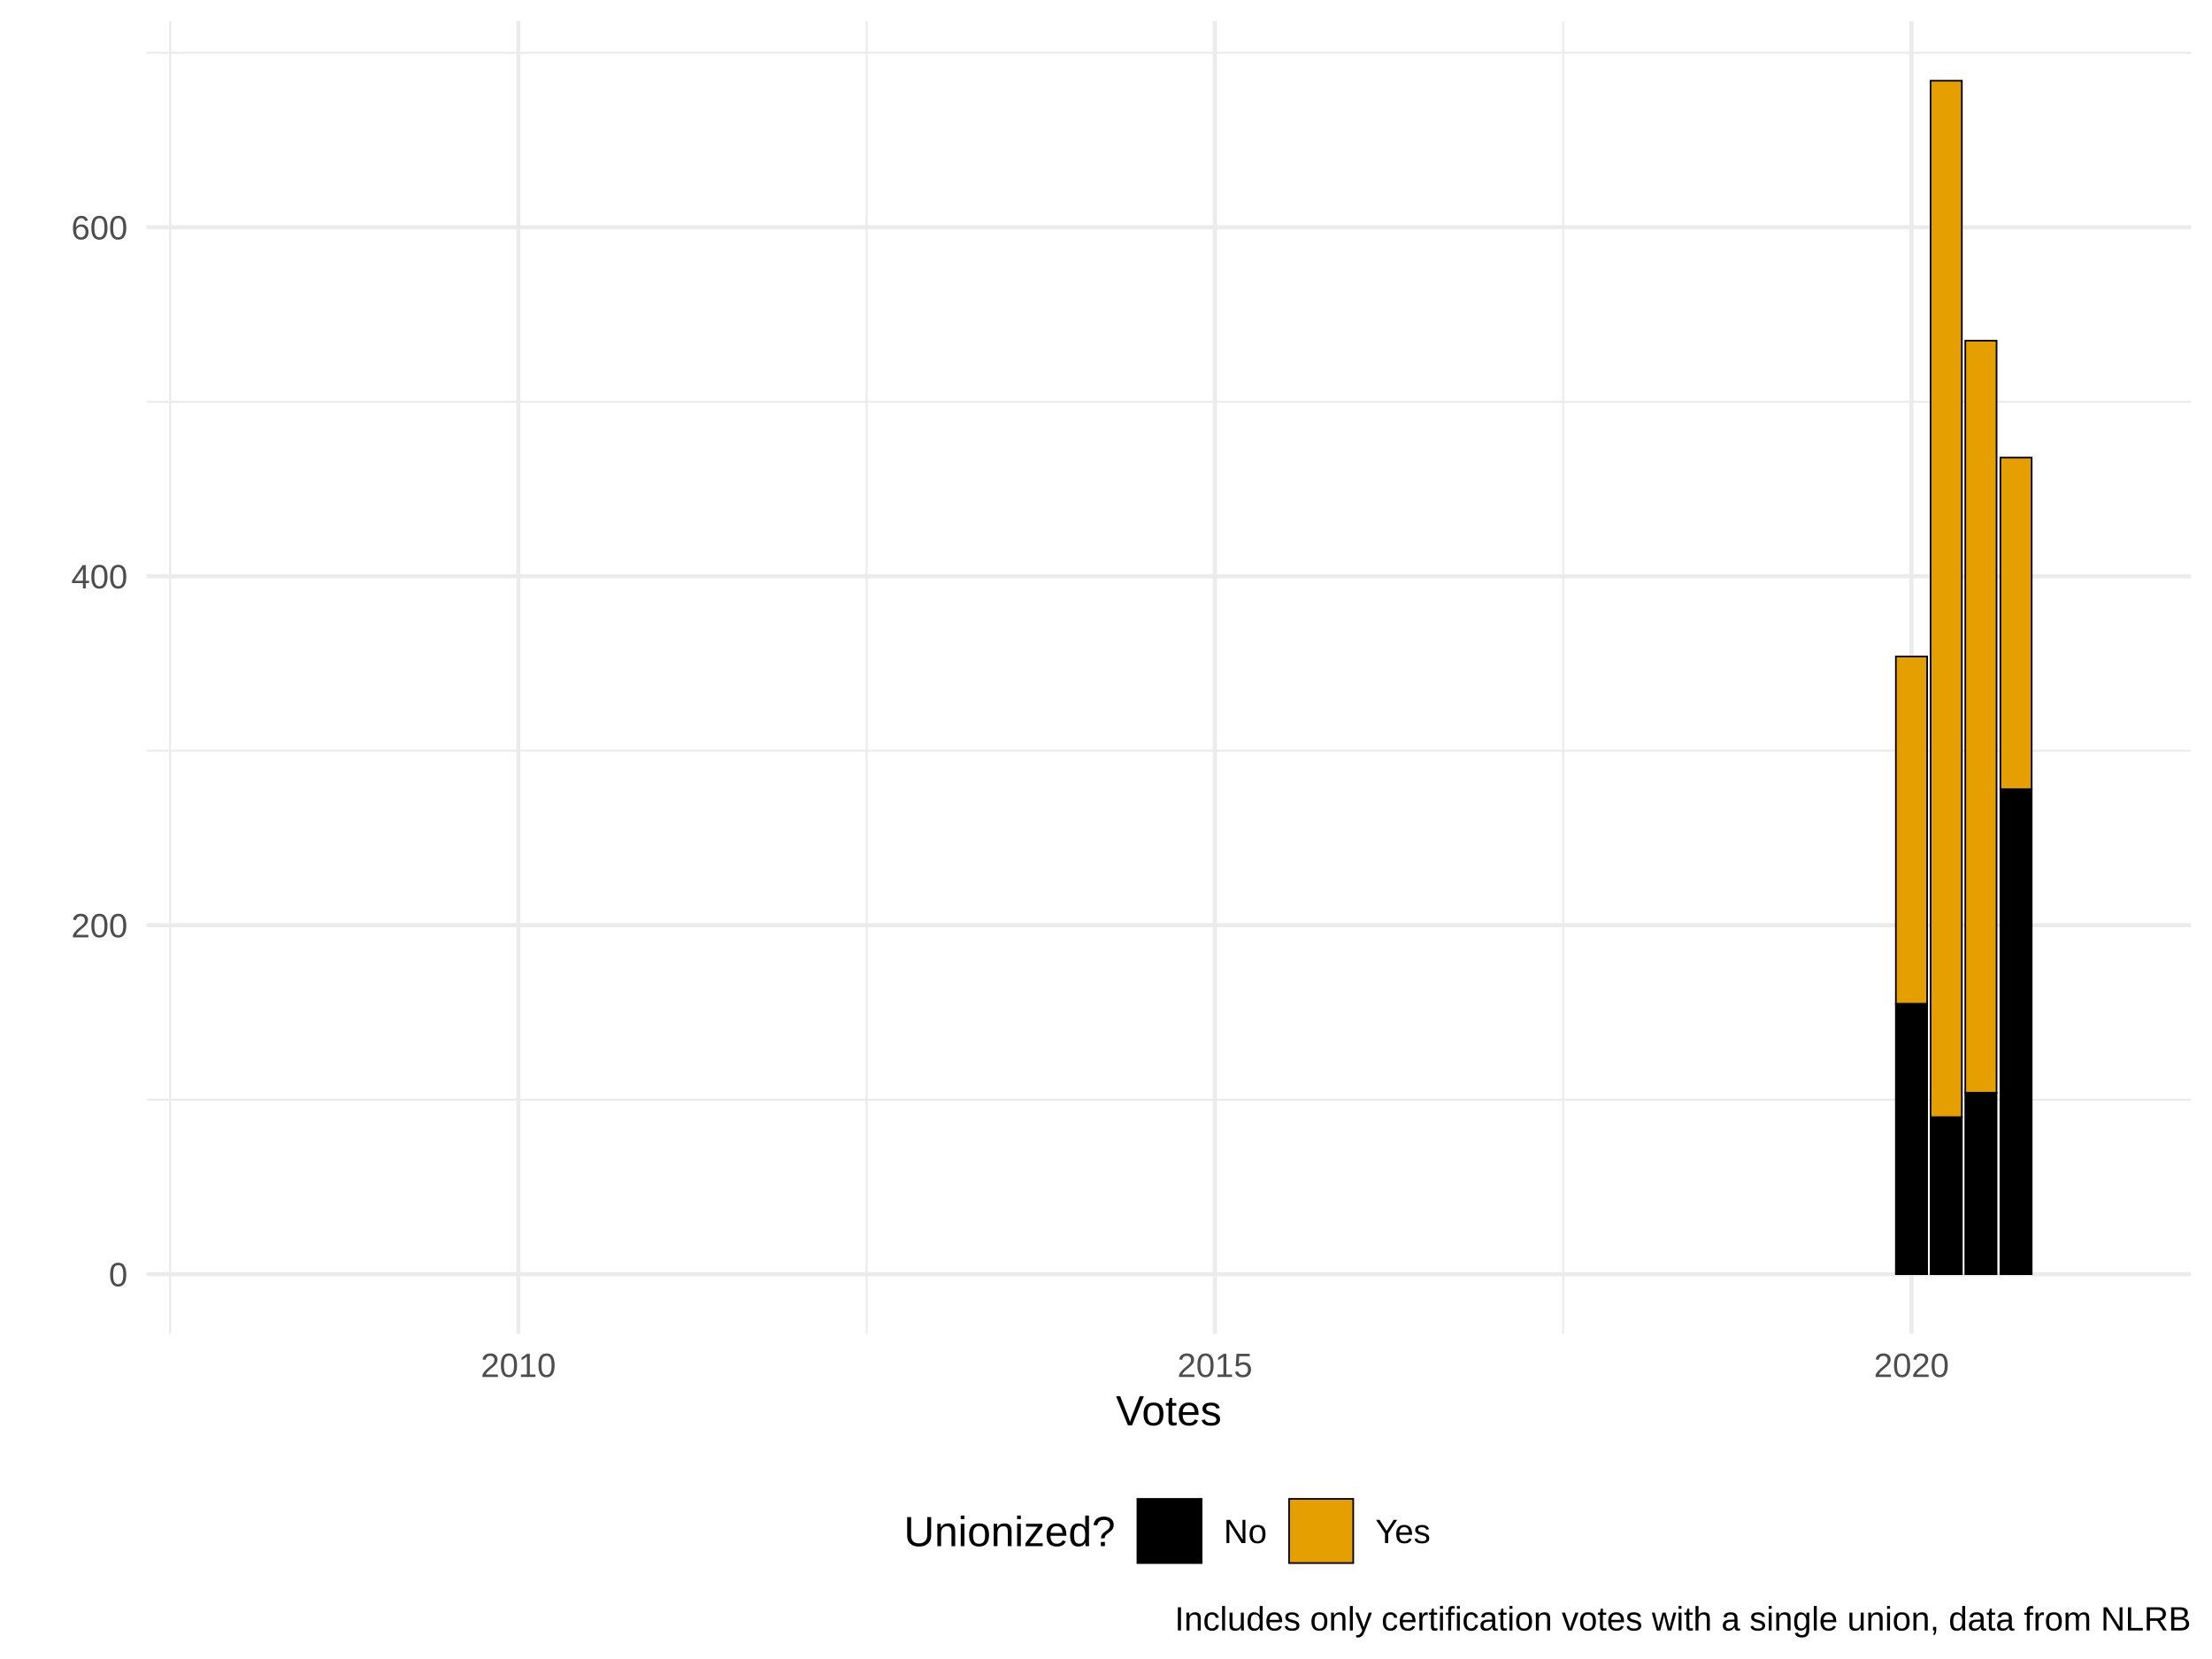
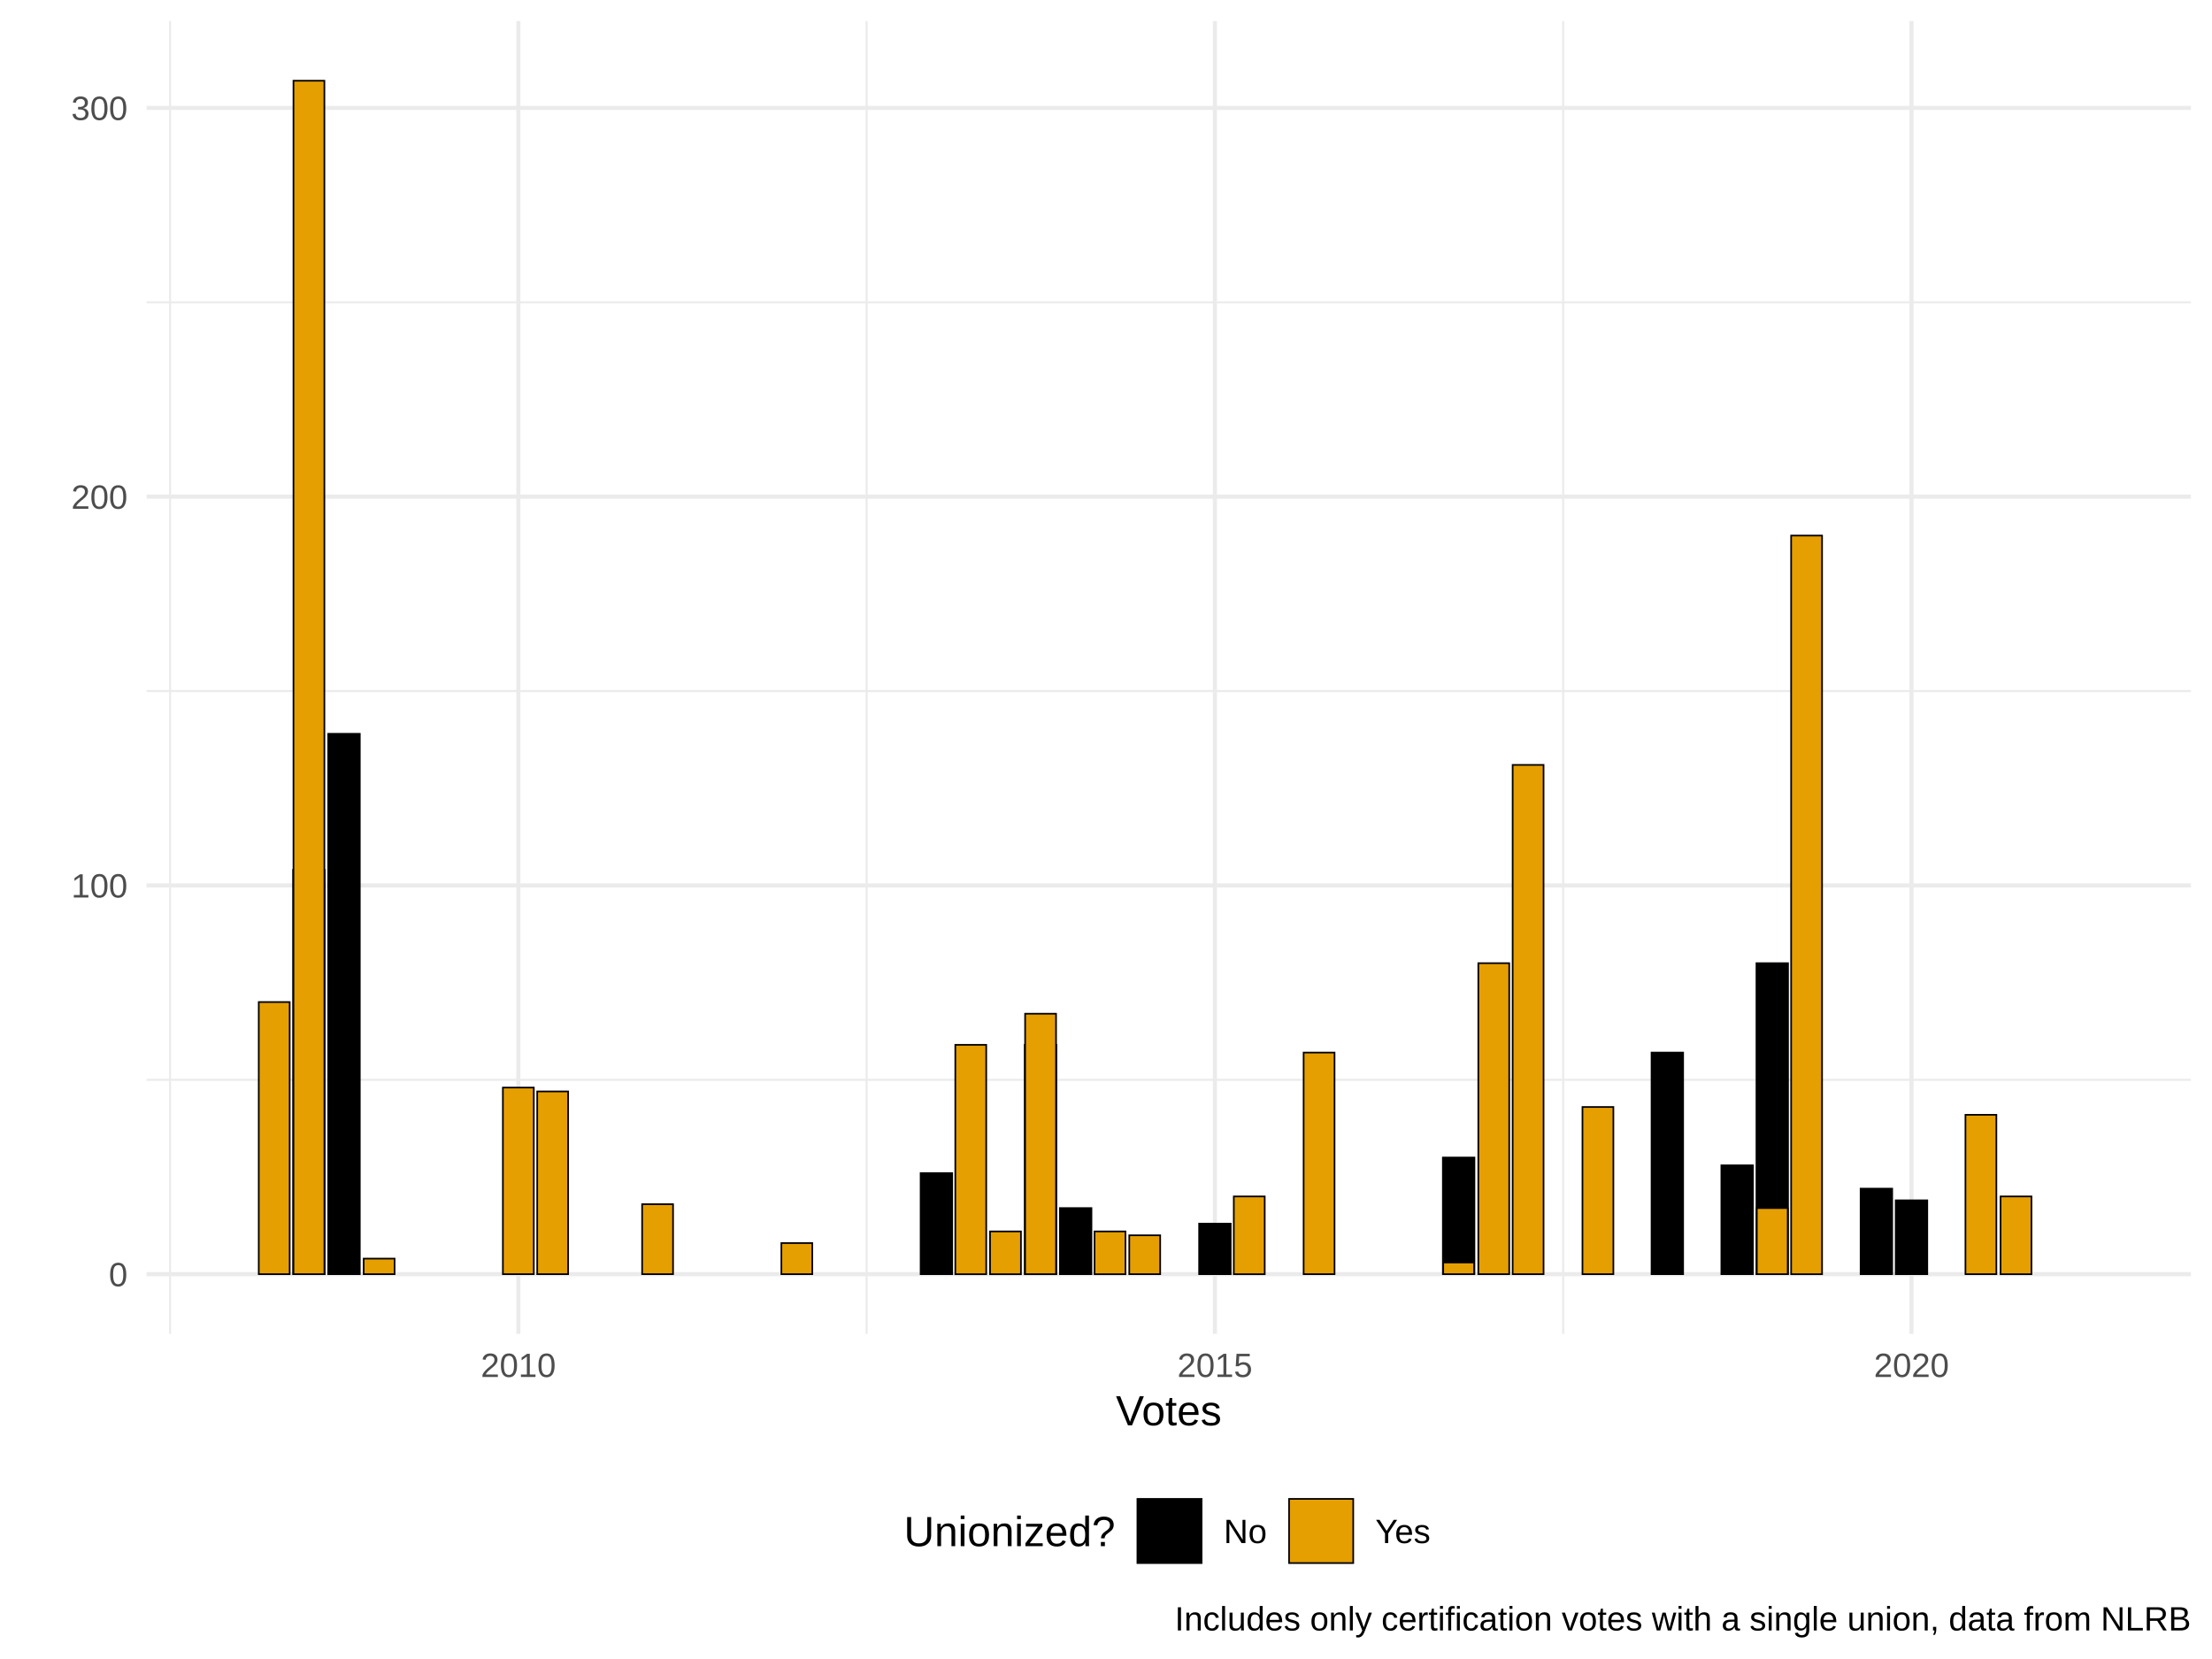
<svg xmlns="http://www.w3.org/2000/svg" class="svglite" width="576.00pt" height="432.00pt" viewBox="0 0 576.00 432.00">
  <defs>
    <style type="text/css">
    .svglite line, .svglite polyline, .svglite polygon, .svglite path, .svglite rect, .svglite circle {
      fill: none;
      stroke: #000000;
      stroke-linecap: round;
      stroke-linejoin: round;
      stroke-miterlimit: 10.00;
    }
  </style>
  </defs>
  <rect width="100%" height="100%" style="stroke: none; fill: #FFFFFF;" />
  <defs>
    <clipPath id="cpMC4wMHw1NzYuMDB8MC4wMHw0MzIuMDA=">
      <rect x="0.00" y="0.00" width="576.00" height="432.00" />
    </clipPath>
  </defs>
  <g clip-path="url(#cpMC4wMHw1NzYuMDB8MC4wMHw0MzIuMDA=)">
</g>
  <defs>
    <clipPath id="cpMzguMTZ8NTcwLjUyfDUuNDh8MzQ3LjMz">
      <rect x="38.16" y="5.48" width="532.36" height="341.85" />
    </clipPath>
  </defs>
  <g clip-path="url(#cpMzguMTZ8NTcwLjUyfDUuNDh8MzQ3LjMz)">
-     <polyline points="38.16,286.36 570.52,286.36 " style="stroke-width: 0.53; stroke: #EBEBEB; stroke-linecap: butt;" />
-     <polyline points="38.16,195.49 570.52,195.49 " style="stroke-width: 0.53; stroke: #EBEBEB; stroke-linecap: butt;" />
-     <polyline points="38.16,104.62 570.52,104.62 " style="stroke-width: 0.53; stroke: #EBEBEB; stroke-linecap: butt;" />
-     <polyline points="38.16,13.75 570.52,13.75 " style="stroke-width: 0.53; stroke: #EBEBEB; stroke-linecap: butt;" />
+     <polyline points="38.16,281.18 570.52,281.18 " style="stroke-width: 0.53; stroke: #EBEBEB; stroke-linecap: butt;" />
+     <polyline points="38.16,179.95 570.52,179.95 " style="stroke-width: 0.53; stroke: #EBEBEB; stroke-linecap: butt;" />
+     <polyline points="38.16,78.72 570.52,78.72 " style="stroke-width: 0.53; stroke: #EBEBEB; stroke-linecap: butt;" />
    <polyline points="44.28,347.33 44.28,5.48 " style="stroke-width: 0.53; stroke: #EBEBEB; stroke-linecap: butt;" />
    <polyline points="225.67,347.33 225.67,5.48 " style="stroke-width: 0.53; stroke: #EBEBEB; stroke-linecap: butt;" />
    <polyline points="407.05,347.33 407.05,5.48 " style="stroke-width: 0.53; stroke: #EBEBEB; stroke-linecap: butt;" />
    <polyline points="38.16,331.79 570.52,331.79 " style="stroke-width: 1.07; stroke: #EBEBEB; stroke-linecap: butt;" />
-     <polyline points="38.16,240.92 570.52,240.92 " style="stroke-width: 1.07; stroke: #EBEBEB; stroke-linecap: butt;" />
-     <polyline points="38.16,150.05 570.52,150.05 " style="stroke-width: 1.07; stroke: #EBEBEB; stroke-linecap: butt;" />
-     <polyline points="38.16,59.18 570.52,59.18 " style="stroke-width: 1.07; stroke: #EBEBEB; stroke-linecap: butt;" />
+     <polyline points="38.16,230.56 570.52,230.56 " style="stroke-width: 1.07; stroke: #EBEBEB; stroke-linecap: butt;" />
+     <polyline points="38.16,129.33 570.52,129.33 " style="stroke-width: 1.07; stroke: #EBEBEB; stroke-linecap: butt;" />
+     <polyline points="38.16,28.10 570.52,28.10 " style="stroke-width: 1.07; stroke: #EBEBEB; stroke-linecap: butt;" />
    <polyline points="134.98,347.33 134.98,5.48 " style="stroke-width: 1.07; stroke: #EBEBEB; stroke-linecap: butt;" />
    <polyline points="316.36,347.33 316.36,5.48 " style="stroke-width: 1.07; stroke: #EBEBEB; stroke-linecap: butt;" />
    <polyline points="497.75,347.33 497.75,5.48 " style="stroke-width: 1.07; stroke: #EBEBEB; stroke-linecap: butt;" />
-     <rect x="493.68" y="261.37" width="8.14" height="70.42" style="stroke-width: 0.43; stroke-linecap: square; stroke-linejoin: miter; fill: #000000;" />
-     <rect x="502.72" y="290.90" width="8.14" height="40.89" style="stroke-width: 0.43; stroke-linecap: square; stroke-linejoin: miter; fill: #000000;" />
-     <rect x="511.76" y="284.54" width="8.14" height="47.25" style="stroke-width: 0.43; stroke-linecap: square; stroke-linejoin: miter; fill: #000000;" />
-     <rect x="520.90" y="205.48" width="8.14" height="126.31" style="stroke-width: 0.43; stroke-linecap: square; stroke-linejoin: miter; fill: #000000;" />
-     <rect x="493.68" y="170.95" width="8.14" height="90.42" style="stroke-width: 0.43; stroke-linecap: square; stroke-linejoin: miter; fill: #E69F00;" />
-     <rect x="502.72" y="21.02" width="8.14" height="269.88" style="stroke-width: 0.43; stroke-linecap: square; stroke-linejoin: miter; fill: #E69F00;" />
-     <rect x="511.76" y="88.72" width="8.14" height="195.82" style="stroke-width: 0.43; stroke-linecap: square; stroke-linejoin: miter; fill: #E69F00;" />
-     <rect x="520.90" y="119.16" width="8.14" height="86.33" style="stroke-width: 0.43; stroke-linecap: square; stroke-linejoin: miter; fill: #E69F00;" />
+     <rect x="76.33" y="226.51" width="8.22" height="105.28" style="stroke-width: 0.43; stroke-linecap: square; stroke-linejoin: miter; fill: #000000;" />
+     <rect x="85.47" y="191.08" width="8.22" height="140.71" style="stroke-width: 0.43; stroke-linecap: square; stroke-linejoin: miter; fill: #000000;" />
+     <rect x="239.73" y="305.47" width="8.22" height="26.32" style="stroke-width: 0.43; stroke-linecap: square; stroke-linejoin: miter; fill: #000000;" />
+     <rect x="266.85" y="272.07" width="8.22" height="59.73" style="stroke-width: 0.43; stroke-linecap: square; stroke-linejoin: miter; fill: #000000;" />
+     <rect x="275.99" y="314.58" width="8.22" height="17.21" style="stroke-width: 0.43; stroke-linecap: square; stroke-linejoin: miter; fill: #000000;" />
+     <rect x="312.25" y="318.63" width="8.22" height="13.16" style="stroke-width: 0.43; stroke-linecap: square; stroke-linejoin: miter; fill: #000000;" />
+     <rect x="375.72" y="301.42" width="8.22" height="30.37" style="stroke-width: 0.43; stroke-linecap: square; stroke-linejoin: miter; fill: #000000;" />
+     <rect x="430.06" y="274.09" width="8.22" height="57.70" style="stroke-width: 0.43; stroke-linecap: square; stroke-linejoin: miter; fill: #000000;" />
+     <rect x="448.24" y="303.45" width="8.22" height="28.34" style="stroke-width: 0.43; stroke-linecap: square; stroke-linejoin: miter; fill: #000000;" />
+     <rect x="457.38" y="250.81" width="8.22" height="80.98" style="stroke-width: 0.43; stroke-linecap: square; stroke-linejoin: miter; fill: #000000;" />
+     <rect x="484.50" y="309.52" width="8.22" height="22.27" style="stroke-width: 0.43; stroke-linecap: square; stroke-linejoin: miter; fill: #000000;" />
+     <rect x="493.64" y="312.56" width="8.22" height="19.23" style="stroke-width: 0.43; stroke-linecap: square; stroke-linejoin: miter; fill: #000000;" />
+     <rect x="67.38" y="260.93" width="8.05" height="70.86" style="stroke-width: 0.43; stroke-linecap: square; stroke-linejoin: miter; fill: #E69F00;" />
+     <rect x="76.42" y="21.02" width="8.05" height="310.77" style="stroke-width: 0.43; stroke-linecap: square; stroke-linejoin: miter; fill: #E69F00;" />
+     <rect x="94.70" y="327.74" width="8.05" height="4.05" style="stroke-width: 0.43; stroke-linecap: square; stroke-linejoin: miter; fill: #E69F00;" />
+     <rect x="130.95" y="283.20" width="8.05" height="48.59" style="stroke-width: 0.43; stroke-linecap: square; stroke-linejoin: miter; fill: #E69F00;" />
+     <rect x="139.89" y="284.21" width="8.05" height="47.58" style="stroke-width: 0.43; stroke-linecap: square; stroke-linejoin: miter; fill: #E69F00;" />
+     <rect x="167.21" y="313.57" width="8.05" height="18.22" style="stroke-width: 0.43; stroke-linecap: square; stroke-linejoin: miter; fill: #E69F00;" />
+     <rect x="203.47" y="323.69" width="8.05" height="8.10" style="stroke-width: 0.43; stroke-linecap: square; stroke-linejoin: miter; fill: #E69F00;" />
+     <rect x="248.76" y="272.07" width="8.05" height="59.73" style="stroke-width: 0.43; stroke-linecap: square; stroke-linejoin: miter; fill: #E69F00;" />
+     <rect x="257.80" y="320.66" width="8.05" height="11.14" style="stroke-width: 0.43; stroke-linecap: square; stroke-linejoin: miter; fill: #E69F00;" />
+     <rect x="266.94" y="263.97" width="8.05" height="67.82" style="stroke-width: 0.43; stroke-linecap: square; stroke-linejoin: miter; fill: #E69F00;" />
+     <rect x="285.02" y="320.66" width="8.05" height="11.14" style="stroke-width: 0.43; stroke-linecap: square; stroke-linejoin: miter; fill: #E69F00;" />
+     <rect x="294.06" y="321.67" width="8.05" height="10.12" style="stroke-width: 0.43; stroke-linecap: square; stroke-linejoin: miter; fill: #E69F00;" />
+     <rect x="321.28" y="311.55" width="8.05" height="20.25" style="stroke-width: 0.43; stroke-linecap: square; stroke-linejoin: miter; fill: #E69F00;" />
+     <rect x="339.46" y="274.09" width="8.05" height="57.70" style="stroke-width: 0.43; stroke-linecap: square; stroke-linejoin: miter; fill: #E69F00;" />
+     <rect x="375.81" y="328.75" width="8.05" height="3.04" style="stroke-width: 0.43; stroke-linecap: square; stroke-linejoin: miter; fill: #E69F00;" />
+     <rect x="384.95" y="250.81" width="8.05" height="80.98" style="stroke-width: 0.43; stroke-linecap: square; stroke-linejoin: miter; fill: #E69F00;" />
+     <rect x="393.89" y="199.18" width="8.05" height="132.61" style="stroke-width: 0.43; stroke-linecap: square; stroke-linejoin: miter; fill: #E69F00;" />
+     <rect x="412.07" y="288.26" width="8.05" height="43.53" style="stroke-width: 0.43; stroke-linecap: square; stroke-linejoin: miter; fill: #E69F00;" />
+     <rect x="457.47" y="314.58" width="8.05" height="17.21" style="stroke-width: 0.43; stroke-linecap: square; stroke-linejoin: miter; fill: #E69F00;" />
+     <rect x="466.41" y="139.46" width="8.05" height="192.34" style="stroke-width: 0.43; stroke-linecap: square; stroke-linejoin: miter; fill: #E69F00;" />
+     <rect x="511.80" y="290.29" width="8.05" height="41.50" style="stroke-width: 0.43; stroke-linecap: square; stroke-linejoin: miter; fill: #E69F00;" />
+     <rect x="520.94" y="311.55" width="8.05" height="20.25" style="stroke-width: 0.43; stroke-linecap: square; stroke-linejoin: miter; fill: #E69F00;" />
  </g>
  <g clip-path="url(#cpMC4wMHw1NzYuMDB8MC4wMHw0MzIuMDA=)">
    <text x="33.23" y="334.95" text-anchor="end" style="font-size: 8.80px; fill: #4D4D4D; font-family: Arial;" textLength="4.90px" lengthAdjust="spacingAndGlyphs">0</text>
-     <text x="33.23" y="244.08" text-anchor="end" style="font-size: 8.80px; fill: #4D4D4D; font-family: Arial;" textLength="14.69px" lengthAdjust="spacingAndGlyphs">200</text>
-     <text x="33.23" y="153.21" text-anchor="end" style="font-size: 8.80px; fill: #4D4D4D; font-family: Arial;" textLength="14.69px" lengthAdjust="spacingAndGlyphs">400</text>
-     <text x="33.23" y="62.34" text-anchor="end" style="font-size: 8.80px; fill: #4D4D4D; font-family: Arial;" textLength="14.69px" lengthAdjust="spacingAndGlyphs">600</text>
+     <text x="33.23" y="233.72" text-anchor="end" style="font-size: 8.80px; fill: #4D4D4D; font-family: Arial;" textLength="14.69px" lengthAdjust="spacingAndGlyphs">100</text>
+     <text x="33.23" y="132.49" text-anchor="end" style="font-size: 8.80px; fill: #4D4D4D; font-family: Arial;" textLength="14.69px" lengthAdjust="spacingAndGlyphs">200</text>
+     <text x="33.23" y="31.26" text-anchor="end" style="font-size: 8.80px; fill: #4D4D4D; font-family: Arial;" textLength="14.69px" lengthAdjust="spacingAndGlyphs">300</text>
    <text x="134.98" y="358.57" text-anchor="middle" style="font-size: 8.80px; fill: #4D4D4D; font-family: Arial;" textLength="19.58px" lengthAdjust="spacingAndGlyphs">2010</text>
    <text x="316.36" y="358.57" text-anchor="middle" style="font-size: 8.80px; fill: #4D4D4D; font-family: Arial;" textLength="19.58px" lengthAdjust="spacingAndGlyphs">2015</text>
    <text x="497.75" y="358.57" text-anchor="middle" style="font-size: 8.80px; fill: #4D4D4D; font-family: Arial;" textLength="19.58px" lengthAdjust="spacingAndGlyphs">2020</text>
    <text x="304.34" y="371.15" text-anchor="middle" style="font-size: 11.00px; font-family: Arial;" textLength="28.13px" lengthAdjust="spacingAndGlyphs">Votes</text>
    <text x="235.38" y="402.61" style="font-size: 11.00px; font-family: Arial;" textLength="55.04px" lengthAdjust="spacingAndGlyphs">Unionized?</text>
    <rect x="296.18" y="390.31" width="16.71" height="16.71" style="stroke-width: 0.43; stroke-linecap: square; stroke-linejoin: miter; fill: #000000;" />
    <rect x="335.67" y="390.31" width="16.71" height="16.71" style="stroke-width: 0.43; stroke-linecap: square; stroke-linejoin: miter; fill: #E69F00;" />
    <text x="318.66" y="401.82" style="font-size: 8.80px; font-family: Arial;" textLength="11.25px" lengthAdjust="spacingAndGlyphs">No</text>
    <text x="358.14" y="401.82" style="font-size: 8.80px; font-family: Arial;" textLength="15.16px" lengthAdjust="spacingAndGlyphs">Yes</text>
    <text x="570.52" y="424.57" text-anchor="end" style="font-size: 8.80px; font-family: Arial;" textLength="264.54px" lengthAdjust="spacingAndGlyphs">Includes only certification votes with a single union, data from NLRB</text>
  </g>
</svg>
